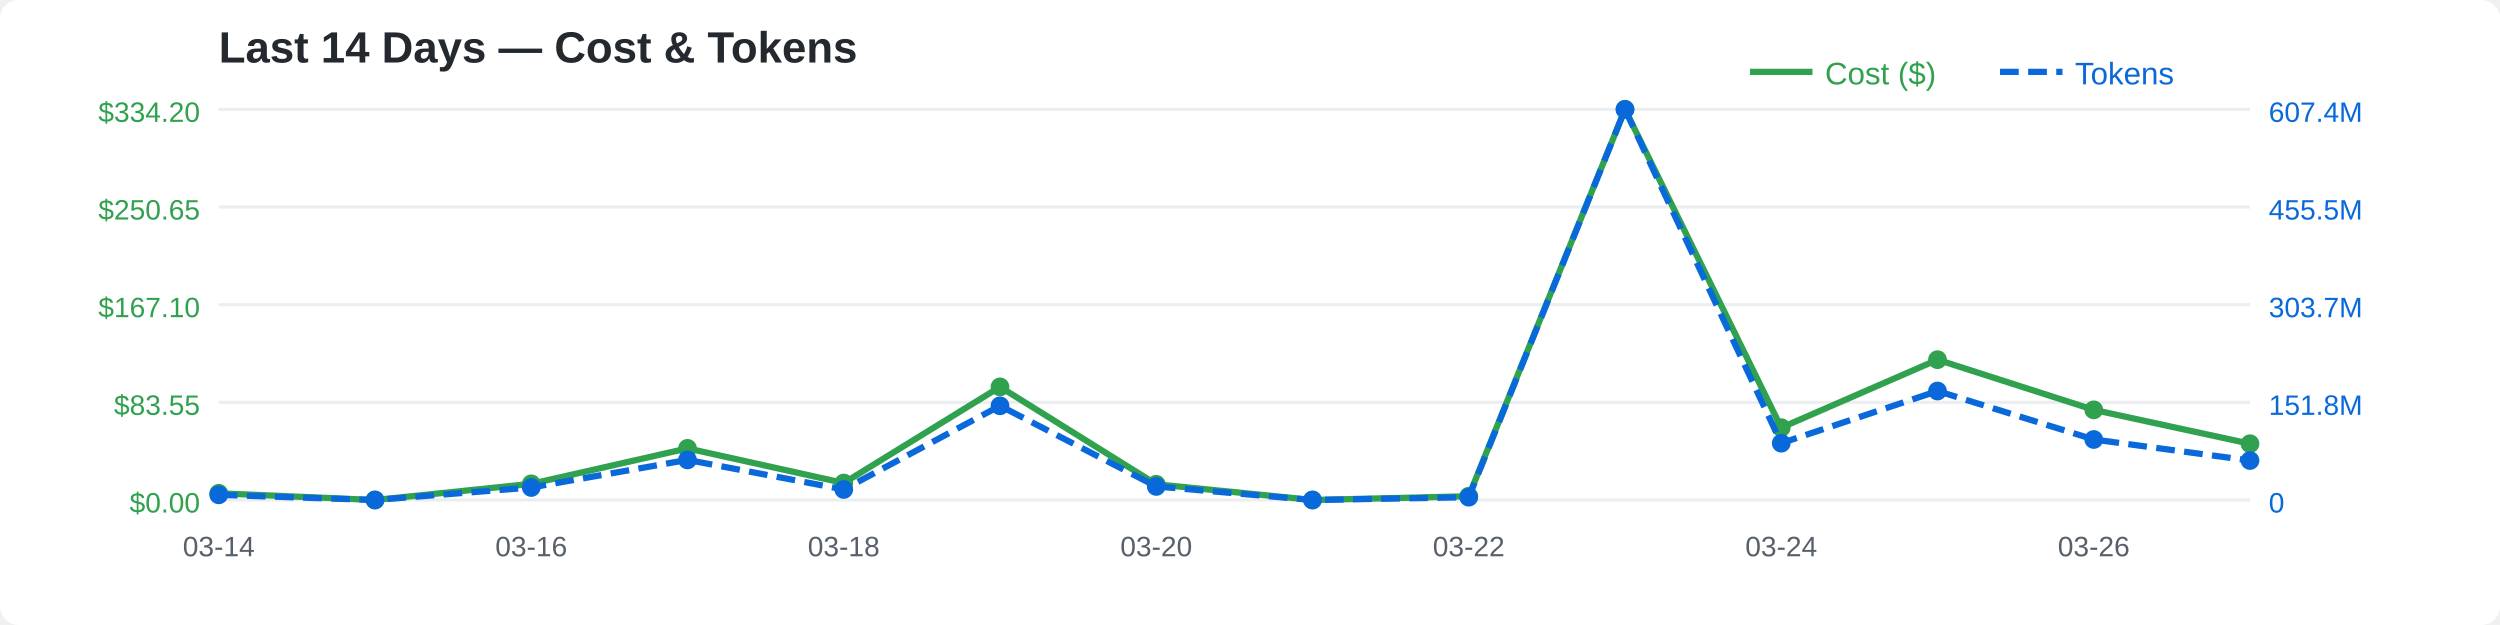
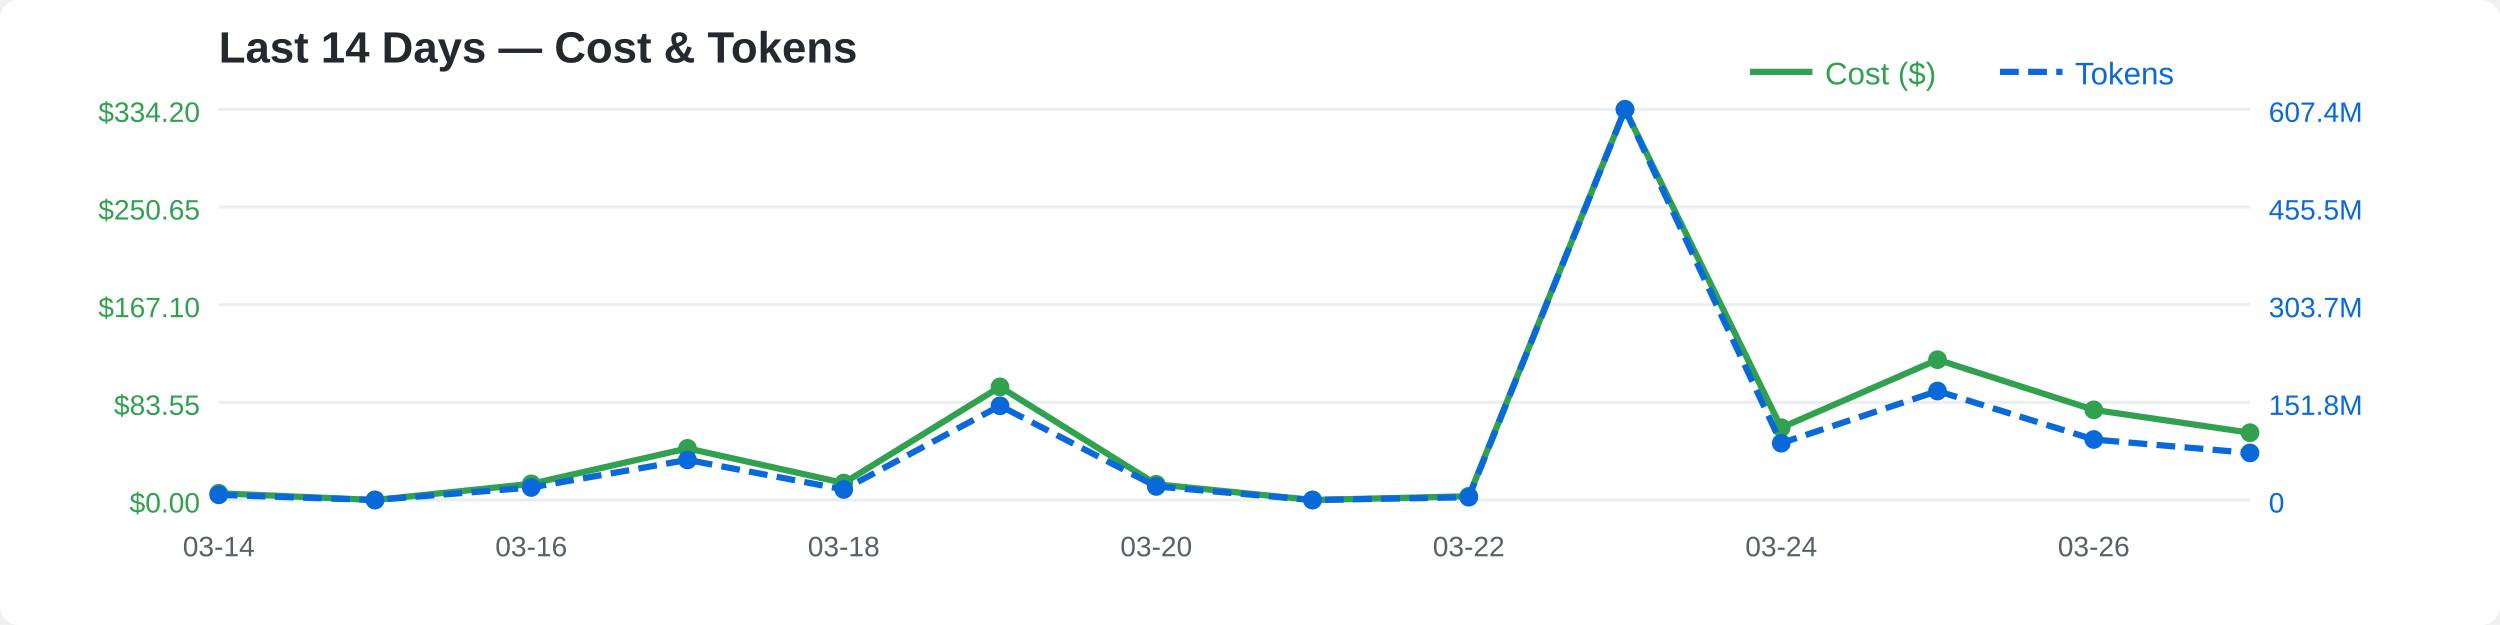
<svg xmlns="http://www.w3.org/2000/svg" width="800" height="200" viewBox="0 0 800 200">
  <rect width="800" height="200" fill="#ffffff" rx="6" />
  <text x="70" y="20" font-family="Arial, sans-serif" font-size="14" fill="#24292f" font-weight="bold">Last 14 Days — Cost &amp; Tokens</text>
  <line x1="70" y1="35.0" x2="720" y2="35.0" stroke="#ebedf0" stroke-width="1" />
  <line x1="70" y1="66.25" x2="720" y2="66.25" stroke="#ebedf0" stroke-width="1" />
  <line x1="70" y1="97.5" x2="720" y2="97.5" stroke="#ebedf0" stroke-width="1" />
  <line x1="70" y1="128.75" x2="720" y2="128.75" stroke="#ebedf0" stroke-width="1" />
  <line x1="70" y1="160.0" x2="720" y2="160.0" stroke="#ebedf0" stroke-width="1" />
  <text x="70.0" y="178" font-family="Arial, sans-serif" font-size="9" fill="#57606a" text-anchor="middle">03-14</text>
  <text x="170.0" y="178" font-family="Arial, sans-serif" font-size="9" fill="#57606a" text-anchor="middle">03-16</text>
  <text x="270.0" y="178" font-family="Arial, sans-serif" font-size="9" fill="#57606a" text-anchor="middle">03-18</text>
  <text x="370.0" y="178" font-family="Arial, sans-serif" font-size="9" fill="#57606a" text-anchor="middle">03-20</text>
  <text x="470.0" y="178" font-family="Arial, sans-serif" font-size="9" fill="#57606a" text-anchor="middle">03-22</text>
  <text x="570.0" y="178" font-family="Arial, sans-serif" font-size="9" fill="#57606a" text-anchor="middle">03-24</text>
  <text x="670.0" y="178" font-family="Arial, sans-serif" font-size="9" fill="#57606a" text-anchor="middle">03-26</text>
  <text x="64" y="39.0" font-family="Arial, sans-serif" font-size="9" fill="#30a14e" text-anchor="end">$334.20</text>
  <text x="64" y="70.25" font-family="Arial, sans-serif" font-size="9" fill="#30a14e" text-anchor="end">$250.65</text>
  <text x="64" y="101.5" font-family="Arial, sans-serif" font-size="9" fill="#30a14e" text-anchor="end">$167.10</text>
  <text x="64" y="132.75" font-family="Arial, sans-serif" font-size="9" fill="#30a14e" text-anchor="end">$83.55</text>
  <text x="64" y="164.0" font-family="Arial, sans-serif" font-size="9" fill="#30a14e" text-anchor="end">$0.00</text>
  <text x="726" y="39.0" font-family="Arial, sans-serif" font-size="9" fill="#0969da">607.4M</text>
  <text x="726" y="70.25" font-family="Arial, sans-serif" font-size="9" fill="#0969da">455.5M</text>
  <text x="726" y="101.5" font-family="Arial, sans-serif" font-size="9" fill="#0969da">303.7M</text>
  <text x="726" y="132.75" font-family="Arial, sans-serif" font-size="9" fill="#0969da">151.8M</text>
  <text x="726" y="164.0" font-family="Arial, sans-serif" font-size="9" fill="#0969da">0</text>
-   <polyline points="70.0,157.86 120.0,160.0 170.0,154.827 220.0,143.482 270.0,154.568 320.0,123.802 370.0,154.966 420.0,160.0 470.0,158.795 520.0,35.0 570.0,136.859 620.0,115.101 670.0,131.16 720.0,142" fill="none" stroke="#30a14e" stroke-width="2" />
+   <polyline points="70.0,157.86 120.0,160.0 170.0,154.827 220.0,143.482 270.0,154.568 320.0,123.802 370.0,154.966 420.0,160.0 470.0,158.795 520.0,35.0 570.0,136.859 620.0,115.101 670.0,131.16 720.0,138.466" fill="none" stroke="#30a14e" stroke-width="2" />
  <circle cx="70.0" cy="157.86" r="3" fill="#30a14e">
    </circle>
  <circle cx="120.0" cy="160.0" r="3" fill="#30a14e">
    </circle>
  <circle cx="170.0" cy="154.827" r="3" fill="#30a14e">
    </circle>
  <circle cx="220.0" cy="143.482" r="3" fill="#30a14e">
    </circle>
  <circle cx="270.0" cy="154.568" r="3" fill="#30a14e">
    </circle>
  <circle cx="320.0" cy="123.802" r="3" fill="#30a14e">
    </circle>
  <circle cx="370.0" cy="154.966" r="3" fill="#30a14e">
    </circle>
  <circle cx="420.0" cy="160.0" r="3" fill="#30a14e">
    </circle>
  <circle cx="470.0" cy="158.795" r="3" fill="#30a14e">
    </circle>
  <circle cx="520.0" cy="35.0" r="3" fill="#30a14e">
    </circle>
  <circle cx="570.0" cy="136.859" r="3" fill="#30a14e">
    </circle>
  <circle cx="620.0" cy="115.101" r="3" fill="#30a14e">
    </circle>
  <circle cx="670.0" cy="131.16" r="3" fill="#30a14e">
    </circle>
-   <circle cx="720.0" cy="142" r="3" fill="#30a14e">
+   <circle cx="720.0" cy="138.466" r="3" fill="#30a14e">
    </circle>
-   <polyline points="70.0,158.348 120.0,160.0 170.0,155.999 220.0,147.169 270.0,156.63 320.0,129.859 370.0,155.662 420.0,160.0 470.0,159.105 520.0,35.0 570.0,141.82 620.0,125.128 670.0,140.638 720.0,147.37" fill="none" stroke="#0969da" stroke-width="2" stroke-dasharray="6,3" />
+   <polyline points="70.0,158.348 120.0,160.0 170.0,155.999 220.0,147.169 270.0,156.63 320.0,129.859 370.0,155.662 420.0,160.0 470.0,159.105 520.0,35.0 570.0,141.82 620.0,125.128 670.0,140.638 720.0,144.937" fill="none" stroke="#0969da" stroke-width="2" stroke-dasharray="6,3" />
  <circle cx="70.0" cy="158.348" r="3" fill="#0969da">
    </circle>
  <circle cx="120.0" cy="160.0" r="3" fill="#0969da">
    </circle>
  <circle cx="170.0" cy="155.999" r="3" fill="#0969da">
    </circle>
  <circle cx="220.0" cy="147.169" r="3" fill="#0969da">
    </circle>
  <circle cx="270.0" cy="156.63" r="3" fill="#0969da">
    </circle>
  <circle cx="320.0" cy="129.859" r="3" fill="#0969da">
    </circle>
  <circle cx="370.0" cy="155.662" r="3" fill="#0969da">
    </circle>
  <circle cx="420.0" cy="160.0" r="3" fill="#0969da">
    </circle>
  <circle cx="470.0" cy="159.105" r="3" fill="#0969da">
    </circle>
  <circle cx="520.0" cy="35.0" r="3" fill="#0969da">
    </circle>
  <circle cx="570.0" cy="141.82" r="3" fill="#0969da">
    </circle>
  <circle cx="620.0" cy="125.128" r="3" fill="#0969da">
    </circle>
  <circle cx="670.0" cy="140.638" r="3" fill="#0969da">
    </circle>
-   <circle cx="720.0" cy="147.37" r="3" fill="#0969da">
+   <circle cx="720.0" cy="144.937" r="3" fill="#0969da">
    </circle>
  <line x1="560" y1="23" x2="580" y2="23" stroke="#30a14e" stroke-width="2" />
  <text x="584" y="27" font-family="Arial, sans-serif" font-size="10" fill="#30a14e">Cost ($)</text>
  <line x1="640" y1="23" x2="660" y2="23" stroke="#0969da" stroke-width="2" stroke-dasharray="6,3" />
  <text x="664" y="27" font-family="Arial, sans-serif" font-size="10" fill="#0969da">Tokens</text>
</svg>
